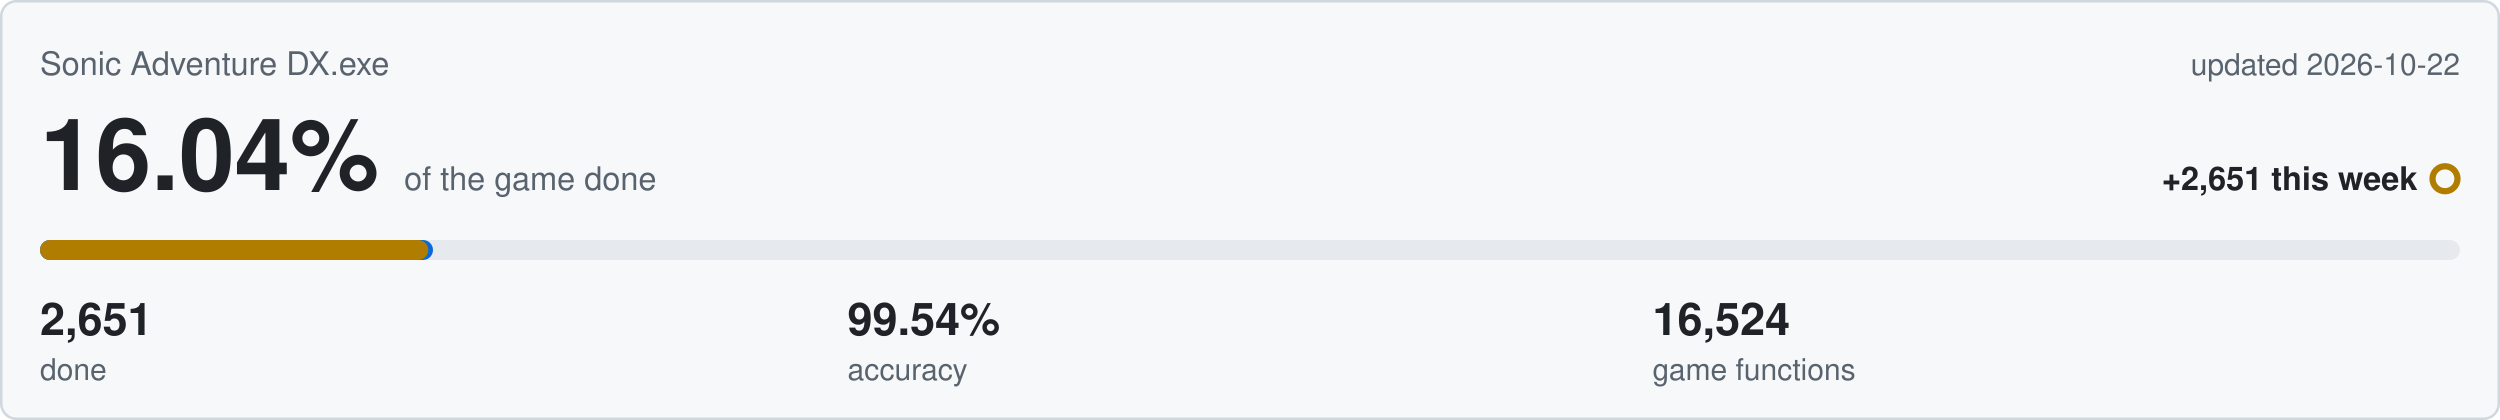
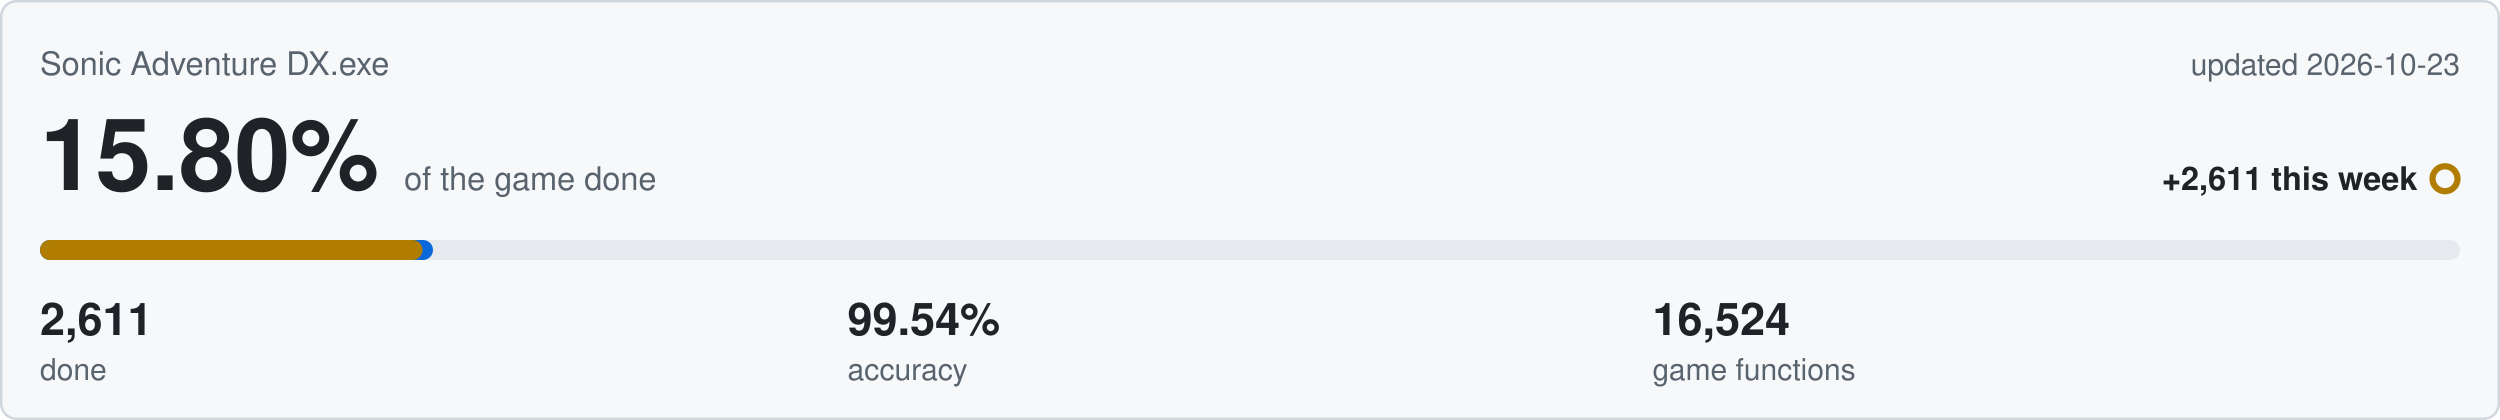
<svg xmlns="http://www.w3.org/2000/svg" viewBox="0 0 1000 168" width="1000" height="168">
  <rect x="0.5" y="0.5" width="999" height="167" rx="6" fill="#f6f8fa" stroke="#d0d7de" />
  <text x="16" y="30" font-family="Segoe UI,Helvetica,Arial,sans-serif" font-size="13" fill="#59636e">Sonic Adventure DX.exe</text>
-   <text x="984" y="30" text-anchor="end" font-family="Segoe UI,Helvetica,Arial,sans-serif" font-size="12" fill="#59636e">updated 2026-10-22</text>
-   <text x="16" y="76" font-family="Segoe UI,Helvetica,Arial,sans-serif" font-size="40" font-weight="600" fill="#1f2328">16.04%<tspan dx="10" font-size="13" font-weight="400" fill="#59636e">of the game done</tspan>
+   <text x="984" y="30" text-anchor="end" font-family="Segoe UI,Helvetica,Arial,sans-serif" font-size="12" fill="#59636e">updated 2026-10-23</text>
+   <text x="16" y="76" font-family="Segoe UI,Helvetica,Arial,sans-serif" font-size="40" font-weight="600" fill="#1f2328">15.80%<tspan dx="10" font-size="13" font-weight="400" fill="#59636e">of the game done</tspan>
  </text>
-   <text x="967" y="76" text-anchor="end" font-family="Segoe UI,Helvetica,Arial,sans-serif" font-size="13" font-weight="600" fill="#1f2328">+2,651 this week</text>
+   <text x="967" y="76" text-anchor="end" font-family="Segoe UI,Helvetica,Arial,sans-serif" font-size="13" font-weight="600" fill="#1f2328">+2,611 this week</text>
  <circle cx="978" cy="71.5" r="5" fill="none" stroke="#b07d00" stroke-width="2.5" />
  <rect x="16" y="96" width="968" height="8" rx="4" fill="#e6eaef" />
  <rect x="16" y="96" width="157.2" height="8" rx="4" fill="#0969da" />
-   <rect x="16" y="96" width="155.3" height="8" rx="4" fill="#b07d00" />
-   <text x="16" y="134" font-family="Segoe UI,Helvetica,Arial,sans-serif" font-size="18" font-weight="600" fill="#1f2328">2,651</text>
+   <rect x="16" y="96" width="153.0" height="8" rx="4" fill="#b07d00" />
+   <text x="16" y="134" font-family="Segoe UI,Helvetica,Arial,sans-serif" font-size="18" font-weight="600" fill="#1f2328">2,611</text>
  <text x="16" y="152" font-family="Segoe UI,Helvetica,Arial,sans-serif" font-size="12" fill="#59636e">done</text>
  <text x="339" y="134" font-family="Segoe UI,Helvetica,Arial,sans-serif" font-size="18" font-weight="600" fill="#1f2328">99.54%</text>
  <text x="339" y="152" font-family="Segoe UI,Helvetica,Arial,sans-serif" font-size="12" fill="#59636e">accuracy</text>
  <text x="661" y="134" font-family="Segoe UI,Helvetica,Arial,sans-serif" font-size="18" font-weight="600" fill="#1f2328">16,524</text>
  <text x="661" y="152" font-family="Segoe UI,Helvetica,Arial,sans-serif" font-size="12" fill="#59636e">game functions</text>
</svg>
